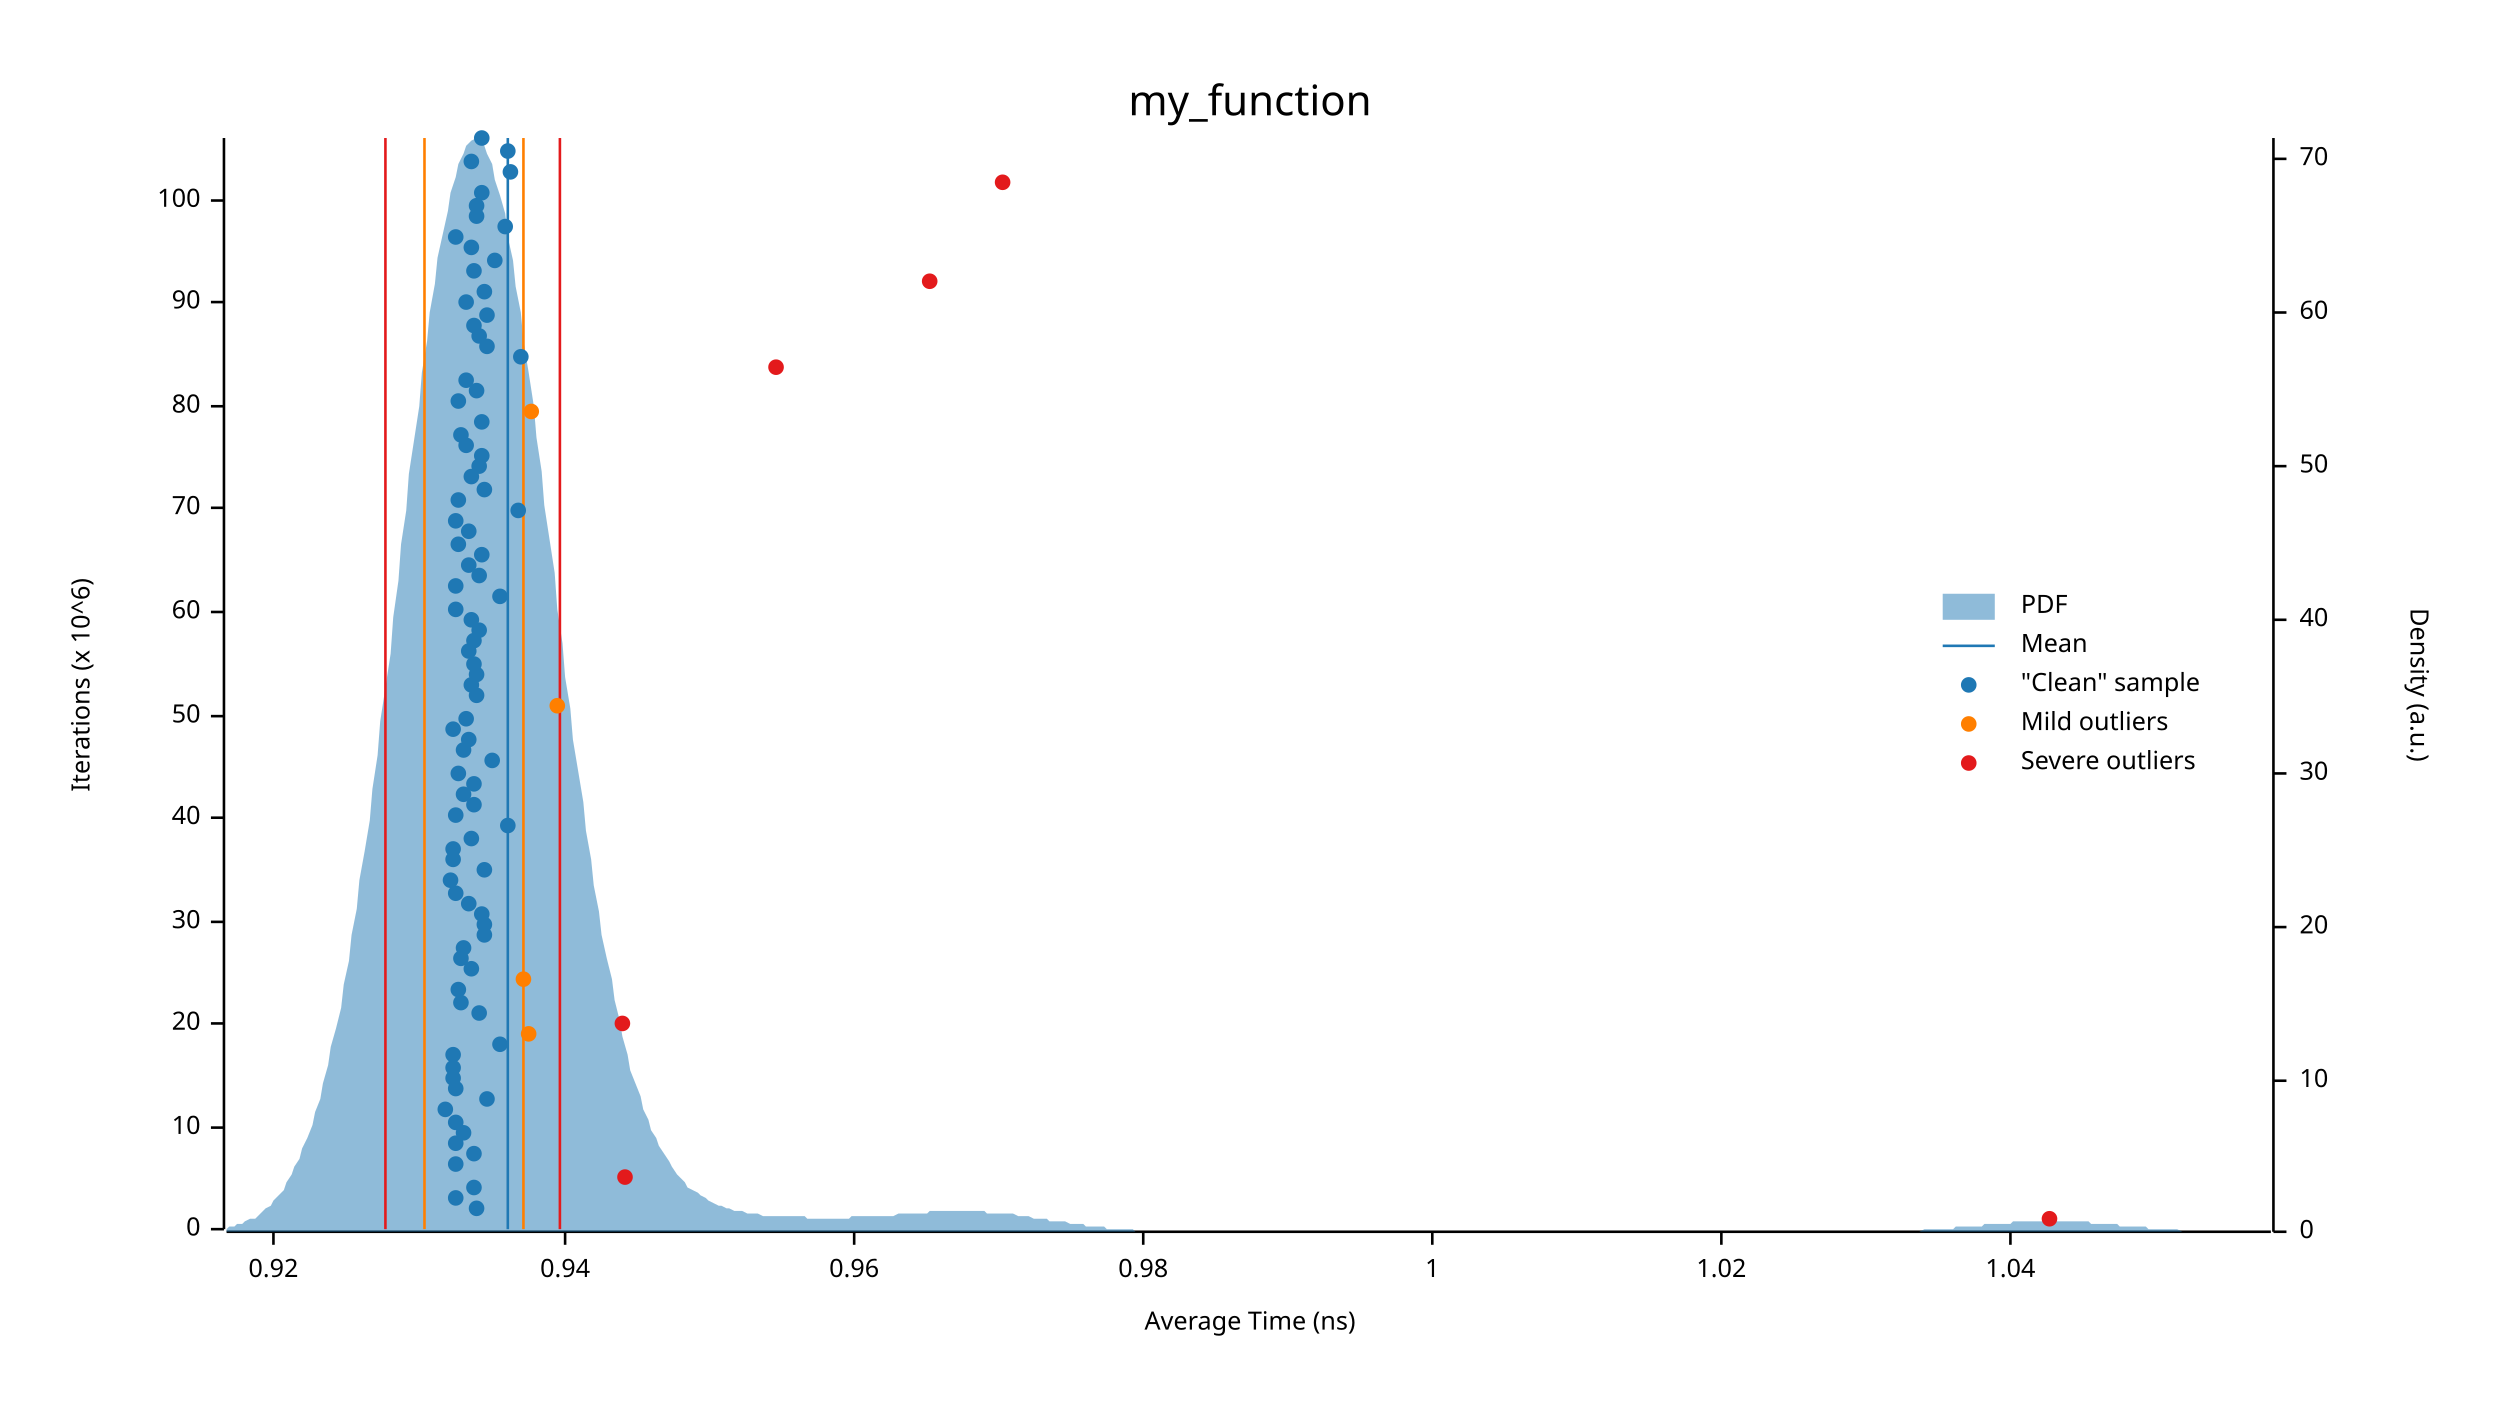
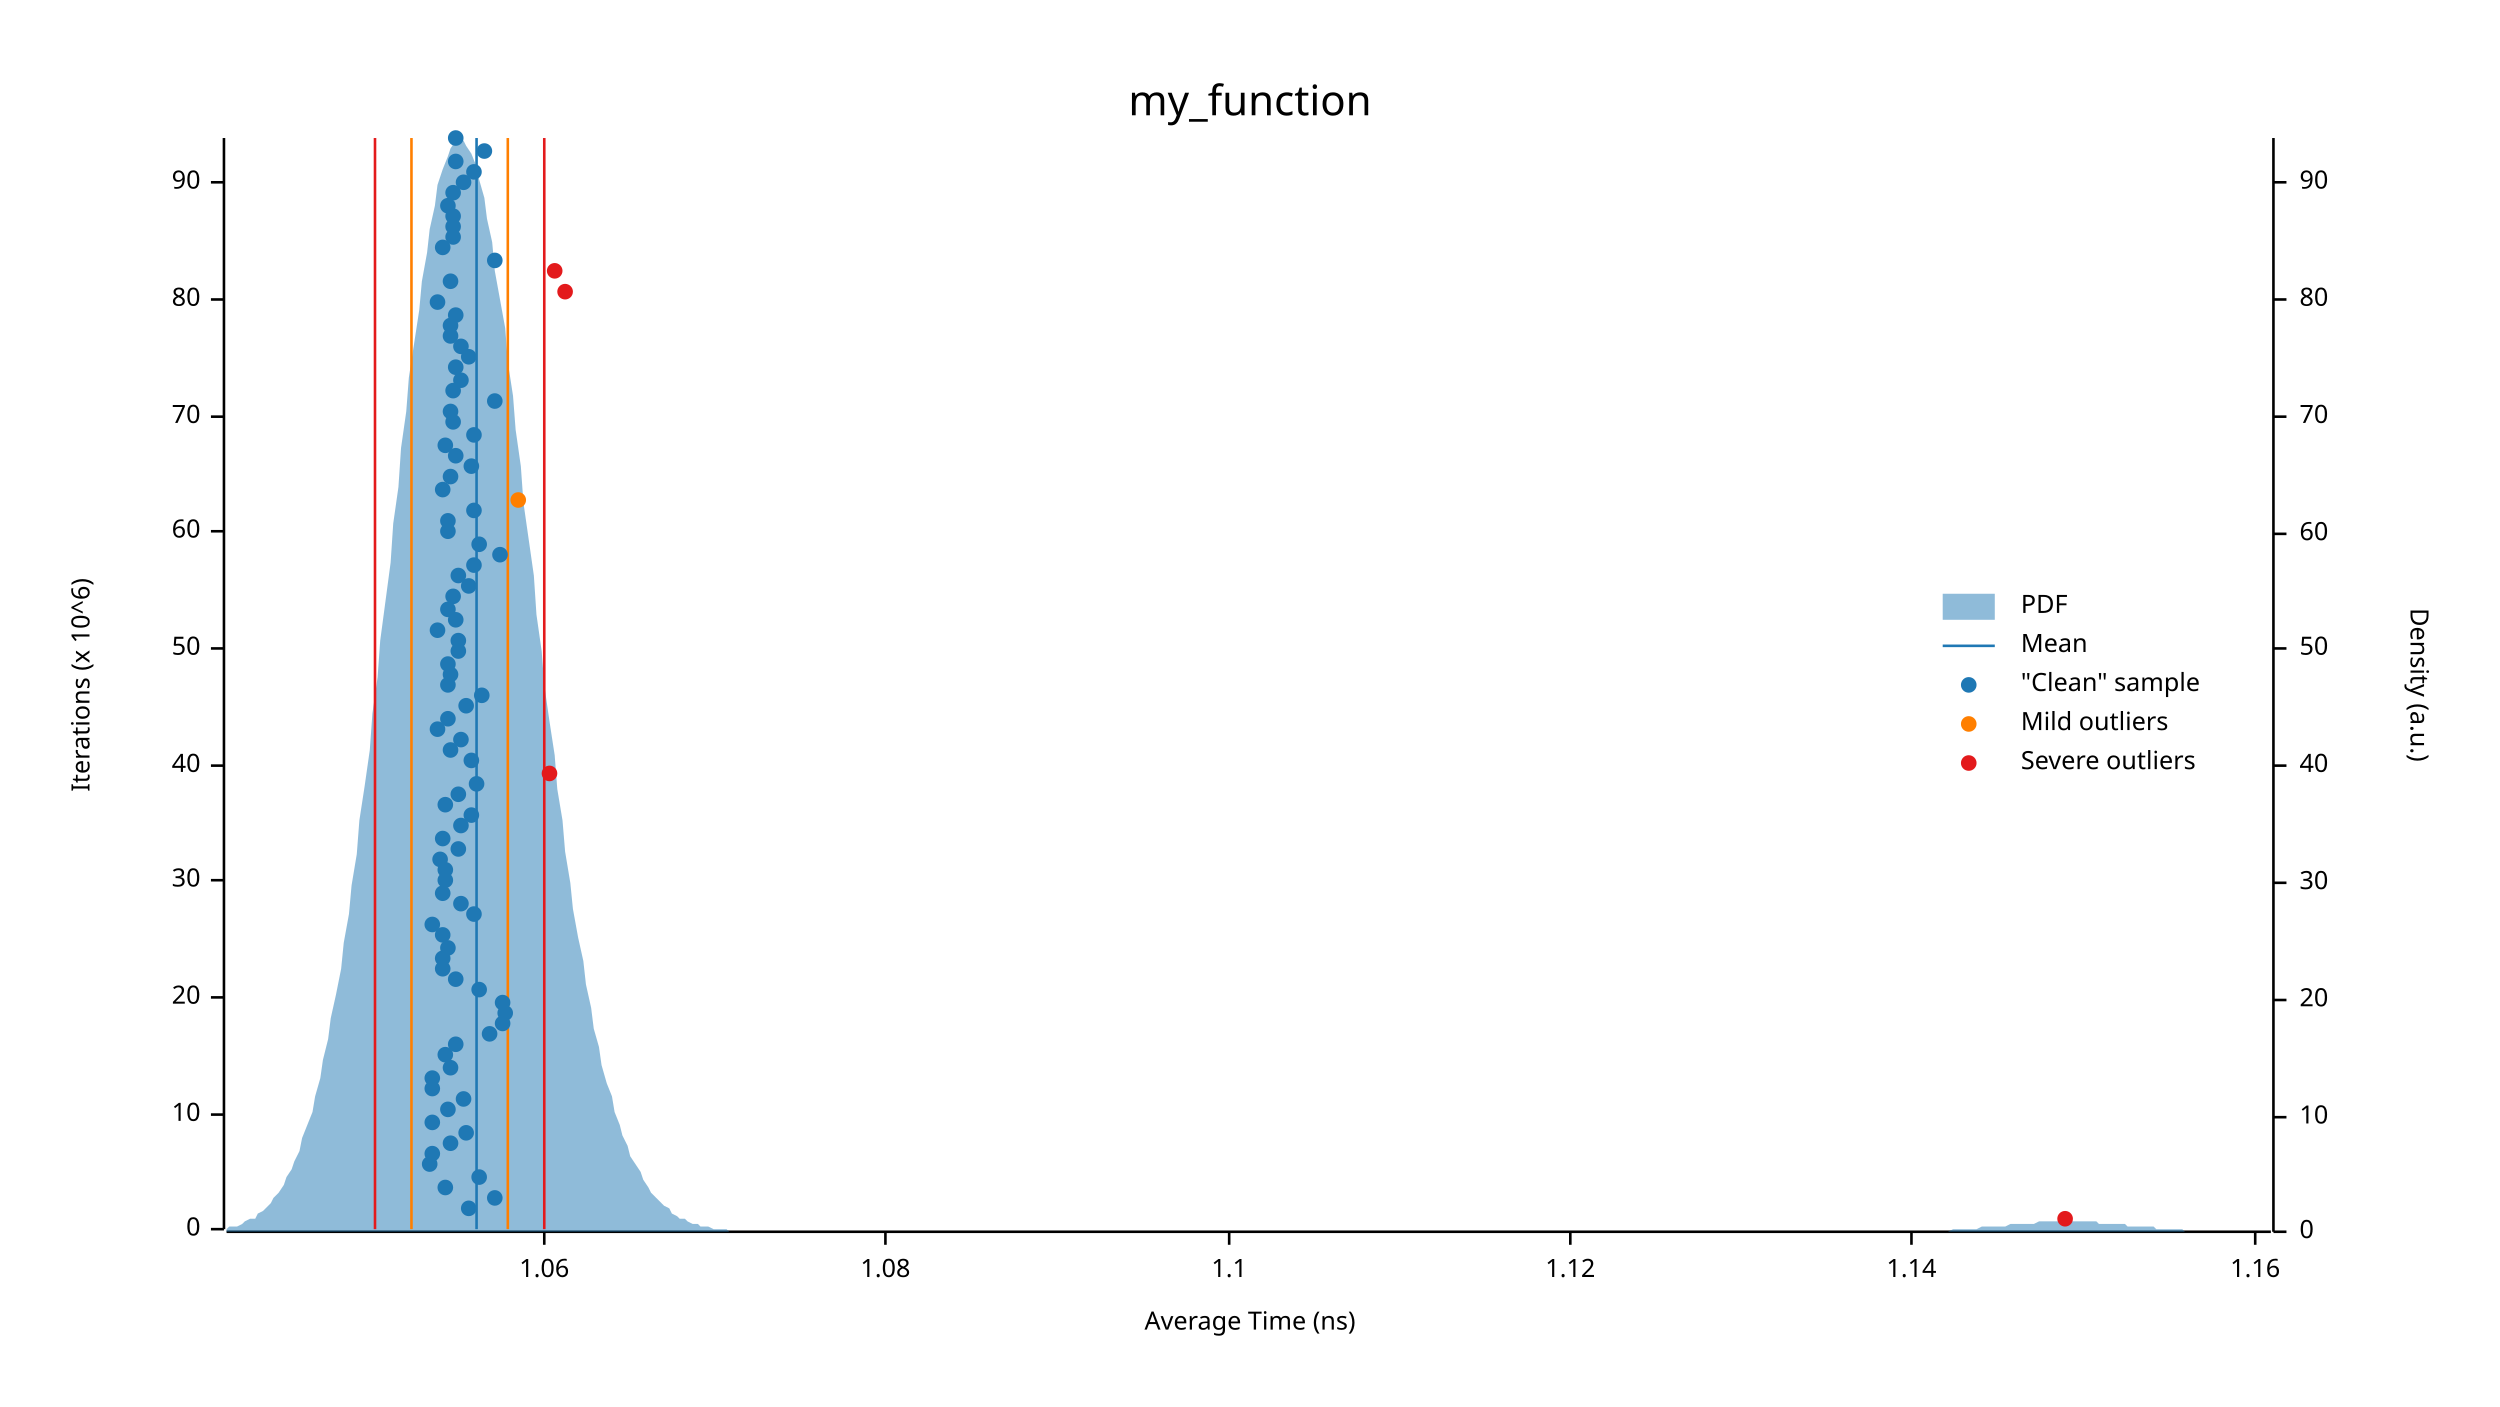
<svg xmlns="http://www.w3.org/2000/svg" width="960" height="540" viewBox="0 0 960 540">
  <text x="480" y="32" dy="0.76em" text-anchor="middle" font-family="sans-serif" font-size="16.129" opacity="1" fill="#000000">
my_function
</text>
  <text x="27" y="263" dy="0.76em" text-anchor="middle" font-family="sans-serif" font-size="9.677" opacity="1" fill="#000000" transform="rotate(270, 27, 263)">
Iterations (x 10^6)
</text>
  <text x="480" y="513" dy="-0.5ex" text-anchor="middle" font-family="sans-serif" font-size="9.677" opacity="1" fill="#000000">
Average Time (ns)
</text>
  <polyline fill="none" opacity="1" stroke="#000000" stroke-width="1" points="86,53 86,472 " />
  <text x="77" y="472" dy="0.5ex" text-anchor="end" font-family="sans-serif" font-size="9.677" opacity="1" fill="#000000">
0
</text>
  <polyline fill="none" opacity="1" stroke="#000000" stroke-width="1" points="81,472 86,472 " />
-   <text x="77" y="433" dy="0.5ex" text-anchor="end" font-family="sans-serif" font-size="9.677" opacity="1" fill="#000000">
+   <text x="77" y="428" dy="0.5ex" text-anchor="end" font-family="sans-serif" font-size="9.677" opacity="1" fill="#000000">
10
</text>
-   <polyline fill="none" opacity="1" stroke="#000000" stroke-width="1" points="81,433 86,433 " />
-   <text x="77" y="393" dy="0.5ex" text-anchor="end" font-family="sans-serif" font-size="9.677" opacity="1" fill="#000000">
+   <polyline fill="none" opacity="1" stroke="#000000" stroke-width="1" points="81,428 86,428 " />
+   <text x="77" y="383" dy="0.5ex" text-anchor="end" font-family="sans-serif" font-size="9.677" opacity="1" fill="#000000">
20
</text>
-   <polyline fill="none" opacity="1" stroke="#000000" stroke-width="1" points="81,393 86,393 " />
-   <text x="77" y="354" dy="0.5ex" text-anchor="end" font-family="sans-serif" font-size="9.677" opacity="1" fill="#000000">
+   <polyline fill="none" opacity="1" stroke="#000000" stroke-width="1" points="81,383 86,383 " />
+   <text x="77" y="338" dy="0.5ex" text-anchor="end" font-family="sans-serif" font-size="9.677" opacity="1" fill="#000000">
30
</text>
-   <polyline fill="none" opacity="1" stroke="#000000" stroke-width="1" points="81,354 86,354 " />
-   <text x="77" y="314" dy="0.5ex" text-anchor="end" font-family="sans-serif" font-size="9.677" opacity="1" fill="#000000">
+   <polyline fill="none" opacity="1" stroke="#000000" stroke-width="1" points="81,338 86,338 " />
+   <text x="77" y="294" dy="0.5ex" text-anchor="end" font-family="sans-serif" font-size="9.677" opacity="1" fill="#000000">
40
</text>
-   <polyline fill="none" opacity="1" stroke="#000000" stroke-width="1" points="81,314 86,314 " />
-   <text x="77" y="275" dy="0.5ex" text-anchor="end" font-family="sans-serif" font-size="9.677" opacity="1" fill="#000000">
+   <polyline fill="none" opacity="1" stroke="#000000" stroke-width="1" points="81,294 86,294 " />
+   <text x="77" y="249" dy="0.5ex" text-anchor="end" font-family="sans-serif" font-size="9.677" opacity="1" fill="#000000">
50
</text>
-   <polyline fill="none" opacity="1" stroke="#000000" stroke-width="1" points="81,275 86,275 " />
-   <text x="77" y="235" dy="0.5ex" text-anchor="end" font-family="sans-serif" font-size="9.677" opacity="1" fill="#000000">
+   <polyline fill="none" opacity="1" stroke="#000000" stroke-width="1" points="81,249 86,249 " />
+   <text x="77" y="204" dy="0.5ex" text-anchor="end" font-family="sans-serif" font-size="9.677" opacity="1" fill="#000000">
60
</text>
-   <polyline fill="none" opacity="1" stroke="#000000" stroke-width="1" points="81,235 86,235 " />
-   <text x="77" y="195" dy="0.5ex" text-anchor="end" font-family="sans-serif" font-size="9.677" opacity="1" fill="#000000">
+   <polyline fill="none" opacity="1" stroke="#000000" stroke-width="1" points="81,204 86,204 " />
+   <text x="77" y="160" dy="0.5ex" text-anchor="end" font-family="sans-serif" font-size="9.677" opacity="1" fill="#000000">
70
</text>
-   <polyline fill="none" opacity="1" stroke="#000000" stroke-width="1" points="81,195 86,195 " />
-   <text x="77" y="156" dy="0.5ex" text-anchor="end" font-family="sans-serif" font-size="9.677" opacity="1" fill="#000000">
+   <polyline fill="none" opacity="1" stroke="#000000" stroke-width="1" points="81,160 86,160 " />
+   <text x="77" y="115" dy="0.5ex" text-anchor="end" font-family="sans-serif" font-size="9.677" opacity="1" fill="#000000">
80
</text>
-   <polyline fill="none" opacity="1" stroke="#000000" stroke-width="1" points="81,156 86,156 " />
-   <text x="77" y="116" dy="0.5ex" text-anchor="end" font-family="sans-serif" font-size="9.677" opacity="1" fill="#000000">
+   <polyline fill="none" opacity="1" stroke="#000000" stroke-width="1" points="81,115 86,115 " />
+   <text x="77" y="70" dy="0.5ex" text-anchor="end" font-family="sans-serif" font-size="9.677" opacity="1" fill="#000000">
90
</text>
-   <polyline fill="none" opacity="1" stroke="#000000" stroke-width="1" points="81,116 86,116 " />
-   <text x="77" y="77" dy="0.5ex" text-anchor="end" font-family="sans-serif" font-size="9.677" opacity="1" fill="#000000">
- 100
- </text>
-   <polyline fill="none" opacity="1" stroke="#000000" stroke-width="1" points="81,77 86,77 " />
+   <polyline fill="none" opacity="1" stroke="#000000" stroke-width="1" points="81,70 86,70 " />
  <polyline fill="none" opacity="1" stroke="#000000" stroke-width="1" points="87,473 872,473 " />
-   <text x="105" y="483" dy="0.76em" text-anchor="middle" font-family="sans-serif" font-size="9.677" opacity="1" fill="#000000">
- 0.92
- </text>
-   <polyline fill="none" opacity="1" stroke="#000000" stroke-width="1" points="105,473 105,478 " />
-   <text x="217" y="483" dy="0.76em" text-anchor="middle" font-family="sans-serif" font-size="9.677" opacity="1" fill="#000000">
- 0.94
- </text>
-   <polyline fill="none" opacity="1" stroke="#000000" stroke-width="1" points="217,473 217,478 " />
-   <text x="328" y="483" dy="0.76em" text-anchor="middle" font-family="sans-serif" font-size="9.677" opacity="1" fill="#000000">
- 0.96
- </text>
-   <polyline fill="none" opacity="1" stroke="#000000" stroke-width="1" points="328,473 328,478 " />
-   <text x="439" y="483" dy="0.76em" text-anchor="middle" font-family="sans-serif" font-size="9.677" opacity="1" fill="#000000">
- 0.98
- </text>
-   <polyline fill="none" opacity="1" stroke="#000000" stroke-width="1" points="439,473 439,478 " />
-   <text x="550" y="483" dy="0.76em" text-anchor="middle" font-family="sans-serif" font-size="9.677" opacity="1" fill="#000000">
- 1
- </text>
-   <polyline fill="none" opacity="1" stroke="#000000" stroke-width="1" points="550,473 550,478 " />
-   <text x="661" y="483" dy="0.76em" text-anchor="middle" font-family="sans-serif" font-size="9.677" opacity="1" fill="#000000">
- 1.02
- </text>
-   <polyline fill="none" opacity="1" stroke="#000000" stroke-width="1" points="661,473 661,478 " />
-   <text x="772" y="483" dy="0.76em" text-anchor="middle" font-family="sans-serif" font-size="9.677" opacity="1" fill="#000000">
- 1.04
- </text>
-   <polyline fill="none" opacity="1" stroke="#000000" stroke-width="1" points="772,473 772,478 " />
+   <text x="209" y="483" dy="0.76em" text-anchor="middle" font-family="sans-serif" font-size="9.677" opacity="1" fill="#000000">
+ 1.06
+ </text>
+   <polyline fill="none" opacity="1" stroke="#000000" stroke-width="1" points="209,473 209,478 " />
+   <text x="340" y="483" dy="0.76em" text-anchor="middle" font-family="sans-serif" font-size="9.677" opacity="1" fill="#000000">
+ 1.08
+ </text>
+   <polyline fill="none" opacity="1" stroke="#000000" stroke-width="1" points="340,473 340,478 " />
+   <text x="472" y="483" dy="0.76em" text-anchor="middle" font-family="sans-serif" font-size="9.677" opacity="1" fill="#000000">
+ 1.1
+ </text>
+   <polyline fill="none" opacity="1" stroke="#000000" stroke-width="1" points="472,473 472,478 " />
+   <text x="603" y="483" dy="0.76em" text-anchor="middle" font-family="sans-serif" font-size="9.677" opacity="1" fill="#000000">
+ 1.12
+ </text>
+   <polyline fill="none" opacity="1" stroke="#000000" stroke-width="1" points="603,473 603,478 " />
+   <text x="734" y="483" dy="0.76em" text-anchor="middle" font-family="sans-serif" font-size="9.677" opacity="1" fill="#000000">
+ 1.14
+ </text>
+   <polyline fill="none" opacity="1" stroke="#000000" stroke-width="1" points="734,473 734,478 " />
+   <text x="866" y="483" dy="0.76em" text-anchor="middle" font-family="sans-serif" font-size="9.677" opacity="1" fill="#000000">
+ 1.16
+ </text>
+   <polyline fill="none" opacity="1" stroke="#000000" stroke-width="1" points="866,473 866,478 " />
  <text x="933" y="263" dy="0.76em" text-anchor="middle" font-family="sans-serif" font-size="9.677" opacity="1" fill="#000000" transform="rotate(90, 933, 263)">
Density (a.u.)
</text>
  <polyline fill="none" opacity="1" stroke="#000000" stroke-width="1" points="873,53 873,473 " />
  <text x="883" y="473" dy="0.5ex" text-anchor="start" font-family="sans-serif" font-size="9.677" opacity="1" fill="#000000">
0
</text>
  <polyline fill="none" opacity="1" stroke="#000000" stroke-width="1" points="873,473 878,473 " />
-   <text x="883" y="415" dy="0.5ex" text-anchor="start" font-family="sans-serif" font-size="9.677" opacity="1" fill="#000000">
+   <text x="883" y="429" dy="0.5ex" text-anchor="start" font-family="sans-serif" font-size="9.677" opacity="1" fill="#000000">
10
</text>
-   <polyline fill="none" opacity="1" stroke="#000000" stroke-width="1" points="873,415 878,415 " />
-   <text x="883" y="356" dy="0.5ex" text-anchor="start" font-family="sans-serif" font-size="9.677" opacity="1" fill="#000000">
+   <polyline fill="none" opacity="1" stroke="#000000" stroke-width="1" points="873,429 878,429 " />
+   <text x="883" y="384" dy="0.5ex" text-anchor="start" font-family="sans-serif" font-size="9.677" opacity="1" fill="#000000">
20
</text>
-   <polyline fill="none" opacity="1" stroke="#000000" stroke-width="1" points="873,356 878,356 " />
-   <text x="883" y="297" dy="0.5ex" text-anchor="start" font-family="sans-serif" font-size="9.677" opacity="1" fill="#000000">
+   <polyline fill="none" opacity="1" stroke="#000000" stroke-width="1" points="873,384 878,384 " />
+   <text x="883" y="339" dy="0.5ex" text-anchor="start" font-family="sans-serif" font-size="9.677" opacity="1" fill="#000000">
30
</text>
-   <polyline fill="none" opacity="1" stroke="#000000" stroke-width="1" points="873,297 878,297 " />
-   <text x="883" y="238" dy="0.5ex" text-anchor="start" font-family="sans-serif" font-size="9.677" opacity="1" fill="#000000">
+   <polyline fill="none" opacity="1" stroke="#000000" stroke-width="1" points="873,339 878,339 " />
+   <text x="883" y="294" dy="0.5ex" text-anchor="start" font-family="sans-serif" font-size="9.677" opacity="1" fill="#000000">
40
</text>
-   <polyline fill="none" opacity="1" stroke="#000000" stroke-width="1" points="873,238 878,238 " />
-   <text x="883" y="179" dy="0.5ex" text-anchor="start" font-family="sans-serif" font-size="9.677" opacity="1" fill="#000000">
+   <polyline fill="none" opacity="1" stroke="#000000" stroke-width="1" points="873,294 878,294 " />
+   <text x="883" y="249" dy="0.5ex" text-anchor="start" font-family="sans-serif" font-size="9.677" opacity="1" fill="#000000">
50
</text>
-   <polyline fill="none" opacity="1" stroke="#000000" stroke-width="1" points="873,179 878,179 " />
-   <text x="883" y="120" dy="0.5ex" text-anchor="start" font-family="sans-serif" font-size="9.677" opacity="1" fill="#000000">
+   <polyline fill="none" opacity="1" stroke="#000000" stroke-width="1" points="873,249 878,249 " />
+   <text x="883" y="205" dy="0.5ex" text-anchor="start" font-family="sans-serif" font-size="9.677" opacity="1" fill="#000000">
60
</text>
-   <polyline fill="none" opacity="1" stroke="#000000" stroke-width="1" points="873,120 878,120 " />
-   <text x="883" y="61" dy="0.5ex" text-anchor="start" font-family="sans-serif" font-size="9.677" opacity="1" fill="#000000">
+   <polyline fill="none" opacity="1" stroke="#000000" stroke-width="1" points="873,205 878,205 " />
+   <text x="883" y="160" dy="0.5ex" text-anchor="start" font-family="sans-serif" font-size="9.677" opacity="1" fill="#000000">
70
</text>
-   <polyline fill="none" opacity="1" stroke="#000000" stroke-width="1" points="873,61 878,61 " />
-   <polygon opacity="0.5" fill="#1F78B4" points="87,472 88,471 90,471 91,470 93,470 94,469 96,468 98,468 99,467 101,465 102,464 104,463 105,461 107,459 109,457 110,454 112,451 113,448 115,445 116,441 118,437 120,432 121,427 123,422 124,416 126,409 127,402 129,395 131,387 132,378 134,369 135,359 137,349 138,338 140,327 142,315 143,303 145,290 146,277 148,264 150,251 151,237 153,223 154,209 156,196 157,182 159,169 161,156 162,143 164,131 165,120 167,109 168,99 170,90 172,81 173,74 175,68 176,63 178,59 179,56 181,54 183,53 184,54 186,56 187,59 189,63 190,69 192,75 194,82 195,91 197,100 198,110 200,120 201,131 203,143 205,156 206,168 208,181 209,194 211,207 213,220 214,234 216,247 217,260 219,272 220,284 222,296 224,308 225,319 227,330 228,340 230,350 231,359 233,368 235,376 236,384 238,392 239,398 241,405 242,411 244,416 246,421 247,426 249,430 250,434 252,437 253,440 255,443 257,446 258,448 260,451 261,452 263,454 264,456 266,457 268,458 269,459 271,460 272,461 274,462 276,463 277,463 279,464 280,464 282,465 283,465 285,465 287,466 288,466 290,466 291,466 293,467 294,467 296,467 298,467 299,467 301,467 302,467 304,467 305,467 307,467 309,467 310,468 312,468 313,468 315,468 316,468 318,468 320,468 321,468 323,468 324,468 326,468 327,467 329,467 331,467 332,467 334,467 335,467 337,467 339,467 340,467 342,467 343,467 345,466 346,466 348,466 350,466 351,466 353,466 354,466 356,466 357,465 359,465 361,465 362,465 364,465 365,465 367,465 368,465 370,465 372,465 373,465 375,465 376,465 378,465 379,466 381,466 383,466 384,466 386,466 387,466 389,466 391,467 392,467 394,467 395,467 397,468 398,468 400,468 402,468 403,469 405,469 406,469 408,469 409,469 411,470 413,470 414,470 416,470 417,471 419,471 420,471 422,471 424,471 425,472 427,472 428,472 430,472 431,472 433,472 435,472 436,473 438,473 439,473 441,473 442,473 444,473 446,473 447,473 449,473 450,473 452,473 454,473 455,473 457,473 458,473 460,473 461,473 463,473 465,473 466,473 468,473 469,473 471,473 472,473 474,473 476,473 477,473 479,473 480,473 482,473 483,473 485,473 487,473 488,473 490,473 491,473 493,473 494,473 496,473 498,473 499,473 501,473 502,473 504,473 505,473 507,473 509,473 510,473 512,473 513,473 515,473 517,473 518,473 520,473 521,473 523,473 524,473 526,473 528,473 529,473 531,473 532,473 534,473 535,473 537,473 539,473 540,473 542,473 543,473 545,473 546,473 548,473 550,473 551,473 553,473 554,473 556,473 557,473 559,473 561,473 562,473 564,473 565,473 567,473 568,473 570,473 572,473 573,473 575,473 576,473 578,473 580,473 581,473 583,473 584,473 586,473 587,473 589,473 591,473 592,473 594,473 595,473 597,473 598,473 600,473 602,473 603,473 605,473 606,473 608,473 609,473 611,473 613,473 614,473 616,473 617,473 619,473 620,473 622,473 624,473 625,473 627,473 628,473 630,473 632,473 633,473 635,473 636,473 638,473 639,473 641,473 643,473 644,473 646,473 647,473 649,473 650,473 652,473 654,473 655,473 657,473 658,473 660,473 661,473 663,473 665,473 666,473 668,473 669,473 671,473 672,473 674,473 676,473 677,473 679,473 680,473 682,473 683,473 685,473 687,473 688,473 690,473 691,473 693,473 695,473 696,473 698,473 699,473 701,473 702,473 704,473 706,473 707,473 709,473 710,473 712,473 713,473 715,473 717,473 718,473 720,473 721,473 723,473 724,473 726,473 728,473 729,473 731,473 732,473 734,473 735,473 737,473 739,472 740,472 742,472 743,472 745,472 746,472 748,472 750,472 751,471 753,471 754,471 756,471 758,471 759,471 761,471 762,470 764,470 765,470 767,470 769,470 770,470 772,470 773,469 775,469 776,469 778,469 780,469 781,469 783,469 784,469 786,469 787,469 789,469 791,469 792,469 794,469 795,469 797,469 798,469 800,469 802,469 803,470 805,470 806,470 808,470 809,470 811,470 813,470 814,471 816,471 817,471 819,471 821,471 822,471 824,471 825,472 827,472 828,472 830,472 832,472 833,472 835,472 836,472 838,473 839,473 841,473 843,473 844,473 846,473 847,473 849,473 850,473 852,473 854,473 855,473 857,473 858,473 860,473 861,473 863,473 865,473 866,473 868,473 869,473 871,473 873,473 873,473 87,473 " />
-   <polyline fill="none" opacity="1" stroke="#1F78B4" stroke-width="1" points="195,472 195,53 " />
-   <polyline fill="none" opacity="1" stroke="#FF7F00" stroke-width="1" points="163,472 163,53 " />
-   <polyline fill="none" opacity="1" stroke="#FF7F00" stroke-width="1" points="201,472 201,53 " />
-   <polyline fill="none" opacity="1" stroke="#E31A1C" stroke-width="1" points="148,472 148,53 " />
-   <polyline fill="none" opacity="1" stroke="#E31A1C" stroke-width="1" points="215,472 215,53 " />
-   <circle cx="183" cy="464" r="3" opacity="1" fill="#1F78B4" stroke="none" stroke-width="1" />
-   <circle cx="175" cy="460" r="3" opacity="1" fill="#1F78B4" stroke="none" stroke-width="1" />
-   <circle cx="182" cy="456" r="3" opacity="1" fill="#1F78B4" stroke="none" stroke-width="1" />
-   <circle cx="175" cy="447" r="3" opacity="1" fill="#1F78B4" stroke="none" stroke-width="1" />
-   <circle cx="182" cy="443" r="3" opacity="1" fill="#1F78B4" stroke="none" stroke-width="1" />
-   <circle cx="175" cy="439" r="3" opacity="1" fill="#1F78B4" stroke="none" stroke-width="1" />
-   <circle cx="178" cy="435" r="3" opacity="1" fill="#1F78B4" stroke="none" stroke-width="1" />
-   <circle cx="175" cy="431" r="3" opacity="1" fill="#1F78B4" stroke="none" stroke-width="1" />
-   <circle cx="171" cy="426" r="3" opacity="1" fill="#1F78B4" stroke="none" stroke-width="1" />
-   <circle cx="187" cy="422" r="3" opacity="1" fill="#1F78B4" stroke="none" stroke-width="1" />
-   <circle cx="175" cy="418" r="3" opacity="1" fill="#1F78B4" stroke="none" stroke-width="1" />
-   <circle cx="174" cy="414" r="3" opacity="1" fill="#1F78B4" stroke="none" stroke-width="1" />
-   <circle cx="174" cy="410" r="3" opacity="1" fill="#1F78B4" stroke="none" stroke-width="1" />
-   <circle cx="174" cy="405" r="3" opacity="1" fill="#1F78B4" stroke="none" stroke-width="1" />
-   <circle cx="192" cy="401" r="3" opacity="1" fill="#1F78B4" stroke="none" stroke-width="1" />
-   <circle cx="184" cy="389" r="3" opacity="1" fill="#1F78B4" stroke="none" stroke-width="1" />
-   <circle cx="177" cy="385" r="3" opacity="1" fill="#1F78B4" stroke="none" stroke-width="1" />
-   <circle cx="176" cy="380" r="3" opacity="1" fill="#1F78B4" stroke="none" stroke-width="1" />
-   <circle cx="181" cy="372" r="3" opacity="1" fill="#1F78B4" stroke="none" stroke-width="1" />
-   <circle cx="177" cy="368" r="3" opacity="1" fill="#1F78B4" stroke="none" stroke-width="1" />
-   <circle cx="178" cy="364" r="3" opacity="1" fill="#1F78B4" stroke="none" stroke-width="1" />
-   <circle cx="186" cy="359" r="3" opacity="1" fill="#1F78B4" stroke="none" stroke-width="1" />
-   <circle cx="186" cy="355" r="3" opacity="1" fill="#1F78B4" stroke="none" stroke-width="1" />
-   <circle cx="185" cy="351" r="3" opacity="1" fill="#1F78B4" stroke="none" stroke-width="1" />
-   <circle cx="180" cy="347" r="3" opacity="1" fill="#1F78B4" stroke="none" stroke-width="1" />
-   <circle cx="175" cy="343" r="3" opacity="1" fill="#1F78B4" stroke="none" stroke-width="1" />
-   <circle cx="173" cy="338" r="3" opacity="1" fill="#1F78B4" stroke="none" stroke-width="1" />
-   <circle cx="186" cy="334" r="3" opacity="1" fill="#1F78B4" stroke="none" stroke-width="1" />
-   <circle cx="174" cy="330" r="3" opacity="1" fill="#1F78B4" stroke="none" stroke-width="1" />
-   <circle cx="174" cy="326" r="3" opacity="1" fill="#1F78B4" stroke="none" stroke-width="1" />
-   <circle cx="181" cy="322" r="3" opacity="1" fill="#1F78B4" stroke="none" stroke-width="1" />
-   <circle cx="195" cy="317" r="3" opacity="1" fill="#1F78B4" stroke="none" stroke-width="1" />
-   <circle cx="175" cy="313" r="3" opacity="1" fill="#1F78B4" stroke="none" stroke-width="1" />
-   <circle cx="182" cy="309" r="3" opacity="1" fill="#1F78B4" stroke="none" stroke-width="1" />
-   <circle cx="178" cy="305" r="3" opacity="1" fill="#1F78B4" stroke="none" stroke-width="1" />
-   <circle cx="182" cy="301" r="3" opacity="1" fill="#1F78B4" stroke="none" stroke-width="1" />
-   <circle cx="176" cy="297" r="3" opacity="1" fill="#1F78B4" stroke="none" stroke-width="1" />
-   <circle cx="189" cy="292" r="3" opacity="1" fill="#1F78B4" stroke="none" stroke-width="1" />
-   <circle cx="178" cy="288" r="3" opacity="1" fill="#1F78B4" stroke="none" stroke-width="1" />
-   <circle cx="180" cy="284" r="3" opacity="1" fill="#1F78B4" stroke="none" stroke-width="1" />
-   <circle cx="174" cy="280" r="3" opacity="1" fill="#1F78B4" stroke="none" stroke-width="1" />
-   <circle cx="179" cy="276" r="3" opacity="1" fill="#1F78B4" stroke="none" stroke-width="1" />
-   <circle cx="183" cy="267" r="3" opacity="1" fill="#1F78B4" stroke="none" stroke-width="1" />
-   <circle cx="181" cy="263" r="3" opacity="1" fill="#1F78B4" stroke="none" stroke-width="1" />
-   <circle cx="183" cy="259" r="3" opacity="1" fill="#1F78B4" stroke="none" stroke-width="1" />
-   <circle cx="182" cy="255" r="3" opacity="1" fill="#1F78B4" stroke="none" stroke-width="1" />
-   <circle cx="180" cy="250" r="3" opacity="1" fill="#1F78B4" stroke="none" stroke-width="1" />
-   <circle cx="182" cy="246" r="3" opacity="1" fill="#1F78B4" stroke="none" stroke-width="1" />
-   <circle cx="184" cy="242" r="3" opacity="1" fill="#1F78B4" stroke="none" stroke-width="1" />
-   <circle cx="181" cy="238" r="3" opacity="1" fill="#1F78B4" stroke="none" stroke-width="1" />
-   <circle cx="175" cy="234" r="3" opacity="1" fill="#1F78B4" stroke="none" stroke-width="1" />
-   <circle cx="192" cy="229" r="3" opacity="1" fill="#1F78B4" stroke="none" stroke-width="1" />
-   <circle cx="175" cy="225" r="3" opacity="1" fill="#1F78B4" stroke="none" stroke-width="1" />
-   <circle cx="184" cy="221" r="3" opacity="1" fill="#1F78B4" stroke="none" stroke-width="1" />
-   <circle cx="180" cy="217" r="3" opacity="1" fill="#1F78B4" stroke="none" stroke-width="1" />
-   <circle cx="185" cy="213" r="3" opacity="1" fill="#1F78B4" stroke="none" stroke-width="1" />
-   <circle cx="176" cy="209" r="3" opacity="1" fill="#1F78B4" stroke="none" stroke-width="1" />
-   <circle cx="180" cy="204" r="3" opacity="1" fill="#1F78B4" stroke="none" stroke-width="1" />
-   <circle cx="175" cy="200" r="3" opacity="1" fill="#1F78B4" stroke="none" stroke-width="1" />
-   <circle cx="199" cy="196" r="3" opacity="1" fill="#1F78B4" stroke="none" stroke-width="1" />
-   <circle cx="176" cy="192" r="3" opacity="1" fill="#1F78B4" stroke="none" stroke-width="1" />
-   <circle cx="186" cy="188" r="3" opacity="1" fill="#1F78B4" stroke="none" stroke-width="1" />
-   <circle cx="181" cy="183" r="3" opacity="1" fill="#1F78B4" stroke="none" stroke-width="1" />
-   <circle cx="184" cy="179" r="3" opacity="1" fill="#1F78B4" stroke="none" stroke-width="1" />
-   <circle cx="185" cy="175" r="3" opacity="1" fill="#1F78B4" stroke="none" stroke-width="1" />
-   <circle cx="179" cy="171" r="3" opacity="1" fill="#1F78B4" stroke="none" stroke-width="1" />
-   <circle cx="177" cy="167" r="3" opacity="1" fill="#1F78B4" stroke="none" stroke-width="1" />
-   <circle cx="185" cy="162" r="3" opacity="1" fill="#1F78B4" stroke="none" stroke-width="1" />
-   <circle cx="176" cy="154" r="3" opacity="1" fill="#1F78B4" stroke="none" stroke-width="1" />
-   <circle cx="183" cy="150" r="3" opacity="1" fill="#1F78B4" stroke="none" stroke-width="1" />
-   <circle cx="179" cy="146" r="3" opacity="1" fill="#1F78B4" stroke="none" stroke-width="1" />
-   <circle cx="200" cy="137" r="3" opacity="1" fill="#1F78B4" stroke="none" stroke-width="1" />
-   <circle cx="187" cy="133" r="3" opacity="1" fill="#1F78B4" stroke="none" stroke-width="1" />
-   <circle cx="184" cy="129" r="3" opacity="1" fill="#1F78B4" stroke="none" stroke-width="1" />
-   <circle cx="182" cy="125" r="3" opacity="1" fill="#1F78B4" stroke="none" stroke-width="1" />
-   <circle cx="187" cy="121" r="3" opacity="1" fill="#1F78B4" stroke="none" stroke-width="1" />
-   <circle cx="179" cy="116" r="3" opacity="1" fill="#1F78B4" stroke="none" stroke-width="1" />
-   <circle cx="186" cy="112" r="3" opacity="1" fill="#1F78B4" stroke="none" stroke-width="1" />
-   <circle cx="182" cy="104" r="3" opacity="1" fill="#1F78B4" stroke="none" stroke-width="1" />
+   <polyline fill="none" opacity="1" stroke="#000000" stroke-width="1" points="873,160 878,160 " />
+   <text x="883" y="115" dy="0.5ex" text-anchor="start" font-family="sans-serif" font-size="9.677" opacity="1" fill="#000000">
+ 80
+ </text>
+   <polyline fill="none" opacity="1" stroke="#000000" stroke-width="1" points="873,115 878,115 " />
+   <text x="883" y="70" dy="0.5ex" text-anchor="start" font-family="sans-serif" font-size="9.677" opacity="1" fill="#000000">
+ 90
+ </text>
+   <polyline fill="none" opacity="1" stroke="#000000" stroke-width="1" points="873,70 878,70 " />
+   <polygon opacity="0.5" fill="#1F78B4" points="87,472 88,471 90,471 91,471 93,470 94,469 96,468 98,468 99,466 101,465 102,464 104,462 105,460 107,458 109,455 110,452 112,449 113,446 115,442 116,437 118,432 120,427 121,421 123,414 124,407 126,399 127,391 129,382 131,372 132,362 134,351 135,340 137,328 138,315 140,302 142,288 143,274 145,260 146,246 148,231 150,216 151,201 153,187 154,172 156,158 157,145 159,132 161,119 162,108 164,97 165,88 167,79 168,71 170,65 172,60 173,57 175,54 176,53 178,54 179,56 181,59 183,64 184,69 186,76 187,84 189,93 190,104 192,115 194,126 195,139 197,152 198,165 200,179 201,193 203,207 205,221 206,236 208,250 209,263 211,277 213,290 214,303 216,315 217,327 219,339 220,349 222,360 224,369 225,378 227,387 228,395 230,402 231,409 233,416 235,421 236,427 238,432 239,436 241,440 242,444 244,447 246,450 247,453 249,456 250,458 252,460 253,461 255,463 257,464 258,466 260,467 261,468 263,468 264,469 266,470 268,470 269,471 271,471 272,471 274,472 276,472 277,472 279,472 280,473 282,473 283,473 285,473 287,473 288,473 290,473 291,473 293,473 294,473 296,473 298,473 299,473 301,473 302,473 304,473 305,473 307,473 309,473 310,473 312,473 313,473 315,473 316,473 318,473 320,473 321,473 323,473 324,473 326,473 327,473 329,473 331,473 332,473 334,473 335,473 337,473 339,473 340,473 342,473 343,473 345,473 346,473 348,473 350,473 351,473 353,473 354,473 356,473 357,473 359,473 361,473 362,473 364,473 365,473 367,473 368,473 370,473 372,473 373,473 375,473 376,473 378,473 379,473 381,473 383,473 384,473 386,473 387,473 389,473 391,473 392,473 394,473 395,473 397,473 398,473 400,473 402,473 403,473 405,473 406,473 408,473 409,473 411,473 413,473 414,473 416,473 417,473 419,473 420,473 422,473 424,473 425,473 427,473 428,473 430,473 431,473 433,473 435,473 436,473 438,473 439,473 441,473 442,473 444,473 446,473 447,473 449,473 450,473 452,473 454,473 455,473 457,473 458,473 460,473 461,473 463,473 465,473 466,473 468,473 469,473 471,473 472,473 474,473 476,473 477,473 479,473 480,473 482,473 483,473 485,473 487,473 488,473 490,473 491,473 493,473 494,473 496,473 498,473 499,473 501,473 502,473 504,473 505,473 507,473 509,473 510,473 512,473 513,473 515,473 517,473 518,473 520,473 521,473 523,473 524,473 526,473 528,473 529,473 531,473 532,473 534,473 535,473 537,473 539,473 540,473 542,473 543,473 545,473 546,473 548,473 550,473 551,473 553,473 554,473 556,473 557,473 559,473 561,473 562,473 564,473 565,473 567,473 568,473 570,473 572,473 573,473 575,473 576,473 578,473 580,473 581,473 583,473 584,473 586,473 587,473 589,473 591,473 592,473 594,473 595,473 597,473 598,473 600,473 602,473 603,473 605,473 606,473 608,473 609,473 611,473 613,473 614,473 616,473 617,473 619,473 620,473 622,473 624,473 625,473 627,473 628,473 630,473 632,473 633,473 635,473 636,473 638,473 639,473 641,473 643,473 644,473 646,473 647,473 649,473 650,473 652,473 654,473 655,473 657,473 658,473 660,473 661,473 663,473 665,473 666,473 668,473 669,473 671,473 672,473 674,473 676,473 677,473 679,473 680,473 682,473 683,473 685,473 687,473 688,473 690,473 691,473 693,473 695,473 696,473 698,473 699,473 701,473 702,473 704,473 706,473 707,473 709,473 710,473 712,473 713,473 715,473 717,473 718,473 720,473 721,473 723,473 724,473 726,473 728,473 729,473 731,473 732,473 734,473 735,473 737,473 739,473 740,473 742,473 743,473 745,473 746,473 748,473 750,472 751,472 753,472 754,472 756,472 758,472 759,472 761,471 762,471 764,471 765,471 767,471 769,471 770,471 772,470 773,470 775,470 776,470 778,470 780,470 781,470 783,469 784,469 786,469 787,469 789,469 791,469 792,469 794,469 795,469 797,469 798,469 800,469 802,469 803,469 805,469 806,470 808,470 809,470 811,470 813,470 814,470 816,470 817,471 819,471 821,471 822,471 824,471 825,471 827,471 828,472 830,472 832,472 833,472 835,472 836,472 838,472 839,473 841,473 843,473 844,473 846,473 847,473 849,473 850,473 852,473 854,473 855,473 857,473 858,473 860,473 861,473 863,473 865,473 866,473 868,473 869,473 871,473 873,473 873,473 87,473 " />
+   <polyline fill="none" opacity="1" stroke="#1F78B4" stroke-width="1" points="183,472 183,53 " />
+   <polyline fill="none" opacity="1" stroke="#FF7F00" stroke-width="1" points="158,472 158,53 " />
+   <polyline fill="none" opacity="1" stroke="#FF7F00" stroke-width="1" points="195,472 195,53 " />
+   <polyline fill="none" opacity="1" stroke="#E31A1C" stroke-width="1" points="144,472 144,53 " />
+   <polyline fill="none" opacity="1" stroke="#E31A1C" stroke-width="1" points="209,472 209,53 " />
+   <circle cx="180" cy="464" r="3" opacity="1" fill="#1F78B4" stroke="none" stroke-width="1" />
+   <circle cx="190" cy="460" r="3" opacity="1" fill="#1F78B4" stroke="none" stroke-width="1" />
+   <circle cx="171" cy="456" r="3" opacity="1" fill="#1F78B4" stroke="none" stroke-width="1" />
+   <circle cx="184" cy="452" r="3" opacity="1" fill="#1F78B4" stroke="none" stroke-width="1" />
+   <circle cx="165" cy="447" r="3" opacity="1" fill="#1F78B4" stroke="none" stroke-width="1" />
+   <circle cx="166" cy="443" r="3" opacity="1" fill="#1F78B4" stroke="none" stroke-width="1" />
+   <circle cx="173" cy="439" r="3" opacity="1" fill="#1F78B4" stroke="none" stroke-width="1" />
+   <circle cx="179" cy="435" r="3" opacity="1" fill="#1F78B4" stroke="none" stroke-width="1" />
+   <circle cx="166" cy="431" r="3" opacity="1" fill="#1F78B4" stroke="none" stroke-width="1" />
+   <circle cx="172" cy="426" r="3" opacity="1" fill="#1F78B4" stroke="none" stroke-width="1" />
+   <circle cx="178" cy="422" r="3" opacity="1" fill="#1F78B4" stroke="none" stroke-width="1" />
+   <circle cx="166" cy="418" r="3" opacity="1" fill="#1F78B4" stroke="none" stroke-width="1" />
+   <circle cx="166" cy="414" r="3" opacity="1" fill="#1F78B4" stroke="none" stroke-width="1" />
+   <circle cx="173" cy="410" r="3" opacity="1" fill="#1F78B4" stroke="none" stroke-width="1" />
+   <circle cx="171" cy="405" r="3" opacity="1" fill="#1F78B4" stroke="none" stroke-width="1" />
+   <circle cx="175" cy="401" r="3" opacity="1" fill="#1F78B4" stroke="none" stroke-width="1" />
+   <circle cx="188" cy="397" r="3" opacity="1" fill="#1F78B4" stroke="none" stroke-width="1" />
+   <circle cx="193" cy="393" r="3" opacity="1" fill="#1F78B4" stroke="none" stroke-width="1" />
+   <circle cx="194" cy="389" r="3" opacity="1" fill="#1F78B4" stroke="none" stroke-width="1" />
+   <circle cx="193" cy="385" r="3" opacity="1" fill="#1F78B4" stroke="none" stroke-width="1" />
+   <circle cx="184" cy="380" r="3" opacity="1" fill="#1F78B4" stroke="none" stroke-width="1" />
+   <circle cx="175" cy="376" r="3" opacity="1" fill="#1F78B4" stroke="none" stroke-width="1" />
+   <circle cx="170" cy="372" r="3" opacity="1" fill="#1F78B4" stroke="none" stroke-width="1" />
+   <circle cx="170" cy="368" r="3" opacity="1" fill="#1F78B4" stroke="none" stroke-width="1" />
+   <circle cx="172" cy="364" r="3" opacity="1" fill="#1F78B4" stroke="none" stroke-width="1" />
+   <circle cx="170" cy="359" r="3" opacity="1" fill="#1F78B4" stroke="none" stroke-width="1" />
+   <circle cx="166" cy="355" r="3" opacity="1" fill="#1F78B4" stroke="none" stroke-width="1" />
+   <circle cx="182" cy="351" r="3" opacity="1" fill="#1F78B4" stroke="none" stroke-width="1" />
+   <circle cx="177" cy="347" r="3" opacity="1" fill="#1F78B4" stroke="none" stroke-width="1" />
+   <circle cx="170" cy="343" r="3" opacity="1" fill="#1F78B4" stroke="none" stroke-width="1" />
+   <circle cx="171" cy="338" r="3" opacity="1" fill="#1F78B4" stroke="none" stroke-width="1" />
+   <circle cx="171" cy="334" r="3" opacity="1" fill="#1F78B4" stroke="none" stroke-width="1" />
+   <circle cx="169" cy="330" r="3" opacity="1" fill="#1F78B4" stroke="none" stroke-width="1" />
+   <circle cx="176" cy="326" r="3" opacity="1" fill="#1F78B4" stroke="none" stroke-width="1" />
+   <circle cx="170" cy="322" r="3" opacity="1" fill="#1F78B4" stroke="none" stroke-width="1" />
+   <circle cx="177" cy="317" r="3" opacity="1" fill="#1F78B4" stroke="none" stroke-width="1" />
+   <circle cx="181" cy="313" r="3" opacity="1" fill="#1F78B4" stroke="none" stroke-width="1" />
+   <circle cx="171" cy="309" r="3" opacity="1" fill="#1F78B4" stroke="none" stroke-width="1" />
+   <circle cx="176" cy="305" r="3" opacity="1" fill="#1F78B4" stroke="none" stroke-width="1" />
+   <circle cx="183" cy="301" r="3" opacity="1" fill="#1F78B4" stroke="none" stroke-width="1" />
+   <circle cx="181" cy="292" r="3" opacity="1" fill="#1F78B4" stroke="none" stroke-width="1" />
+   <circle cx="173" cy="288" r="3" opacity="1" fill="#1F78B4" stroke="none" stroke-width="1" />
+   <circle cx="177" cy="284" r="3" opacity="1" fill="#1F78B4" stroke="none" stroke-width="1" />
+   <circle cx="168" cy="280" r="3" opacity="1" fill="#1F78B4" stroke="none" stroke-width="1" />
+   <circle cx="172" cy="276" r="3" opacity="1" fill="#1F78B4" stroke="none" stroke-width="1" />
+   <circle cx="179" cy="271" r="3" opacity="1" fill="#1F78B4" stroke="none" stroke-width="1" />
+   <circle cx="185" cy="267" r="3" opacity="1" fill="#1F78B4" stroke="none" stroke-width="1" />
+   <circle cx="172" cy="263" r="3" opacity="1" fill="#1F78B4" stroke="none" stroke-width="1" />
+   <circle cx="173" cy="259" r="3" opacity="1" fill="#1F78B4" stroke="none" stroke-width="1" />
+   <circle cx="172" cy="255" r="3" opacity="1" fill="#1F78B4" stroke="none" stroke-width="1" />
+   <circle cx="176" cy="250" r="3" opacity="1" fill="#1F78B4" stroke="none" stroke-width="1" />
+   <circle cx="176" cy="246" r="3" opacity="1" fill="#1F78B4" stroke="none" stroke-width="1" />
+   <circle cx="168" cy="242" r="3" opacity="1" fill="#1F78B4" stroke="none" stroke-width="1" />
+   <circle cx="175" cy="238" r="3" opacity="1" fill="#1F78B4" stroke="none" stroke-width="1" />
+   <circle cx="172" cy="234" r="3" opacity="1" fill="#1F78B4" stroke="none" stroke-width="1" />
+   <circle cx="174" cy="229" r="3" opacity="1" fill="#1F78B4" stroke="none" stroke-width="1" />
+   <circle cx="180" cy="225" r="3" opacity="1" fill="#1F78B4" stroke="none" stroke-width="1" />
+   <circle cx="176" cy="221" r="3" opacity="1" fill="#1F78B4" stroke="none" stroke-width="1" />
+   <circle cx="182" cy="217" r="3" opacity="1" fill="#1F78B4" stroke="none" stroke-width="1" />
+   <circle cx="192" cy="213" r="3" opacity="1" fill="#1F78B4" stroke="none" stroke-width="1" />
+   <circle cx="184" cy="209" r="3" opacity="1" fill="#1F78B4" stroke="none" stroke-width="1" />
+   <circle cx="172" cy="204" r="3" opacity="1" fill="#1F78B4" stroke="none" stroke-width="1" />
+   <circle cx="172" cy="200" r="3" opacity="1" fill="#1F78B4" stroke="none" stroke-width="1" />
+   <circle cx="182" cy="196" r="3" opacity="1" fill="#1F78B4" stroke="none" stroke-width="1" />
+   <circle cx="170" cy="188" r="3" opacity="1" fill="#1F78B4" stroke="none" stroke-width="1" />
+   <circle cx="173" cy="183" r="3" opacity="1" fill="#1F78B4" stroke="none" stroke-width="1" />
+   <circle cx="181" cy="179" r="3" opacity="1" fill="#1F78B4" stroke="none" stroke-width="1" />
+   <circle cx="175" cy="175" r="3" opacity="1" fill="#1F78B4" stroke="none" stroke-width="1" />
+   <circle cx="171" cy="171" r="3" opacity="1" fill="#1F78B4" stroke="none" stroke-width="1" />
+   <circle cx="182" cy="167" r="3" opacity="1" fill="#1F78B4" stroke="none" stroke-width="1" />
+   <circle cx="174" cy="162" r="3" opacity="1" fill="#1F78B4" stroke="none" stroke-width="1" />
+   <circle cx="173" cy="158" r="3" opacity="1" fill="#1F78B4" stroke="none" stroke-width="1" />
+   <circle cx="190" cy="154" r="3" opacity="1" fill="#1F78B4" stroke="none" stroke-width="1" />
+   <circle cx="174" cy="150" r="3" opacity="1" fill="#1F78B4" stroke="none" stroke-width="1" />
+   <circle cx="177" cy="146" r="3" opacity="1" fill="#1F78B4" stroke="none" stroke-width="1" />
+   <circle cx="175" cy="141" r="3" opacity="1" fill="#1F78B4" stroke="none" stroke-width="1" />
+   <circle cx="180" cy="137" r="3" opacity="1" fill="#1F78B4" stroke="none" stroke-width="1" />
+   <circle cx="177" cy="133" r="3" opacity="1" fill="#1F78B4" stroke="none" stroke-width="1" />
+   <circle cx="173" cy="129" r="3" opacity="1" fill="#1F78B4" stroke="none" stroke-width="1" />
+   <circle cx="173" cy="125" r="3" opacity="1" fill="#1F78B4" stroke="none" stroke-width="1" />
+   <circle cx="175" cy="121" r="3" opacity="1" fill="#1F78B4" stroke="none" stroke-width="1" />
+   <circle cx="168" cy="116" r="3" opacity="1" fill="#1F78B4" stroke="none" stroke-width="1" />
+   <circle cx="173" cy="108" r="3" opacity="1" fill="#1F78B4" stroke="none" stroke-width="1" />
  <circle cx="190" cy="100" r="3" opacity="1" fill="#1F78B4" stroke="none" stroke-width="1" />
-   <circle cx="181" cy="95" r="3" opacity="1" fill="#1F78B4" stroke="none" stroke-width="1" />
-   <circle cx="175" cy="91" r="3" opacity="1" fill="#1F78B4" stroke="none" stroke-width="1" />
-   <circle cx="194" cy="87" r="3" opacity="1" fill="#1F78B4" stroke="none" stroke-width="1" />
-   <circle cx="183" cy="83" r="3" opacity="1" fill="#1F78B4" stroke="none" stroke-width="1" />
-   <circle cx="183" cy="79" r="3" opacity="1" fill="#1F78B4" stroke="none" stroke-width="1" />
-   <circle cx="185" cy="74" r="3" opacity="1" fill="#1F78B4" stroke="none" stroke-width="1" />
-   <circle cx="196" cy="66" r="3" opacity="1" fill="#1F78B4" stroke="none" stroke-width="1" />
-   <circle cx="181" cy="62" r="3" opacity="1" fill="#1F78B4" stroke="none" stroke-width="1" />
-   <circle cx="195" cy="58" r="3" opacity="1" fill="#1F78B4" stroke="none" stroke-width="1" />
-   <circle cx="185" cy="53" r="3" opacity="1" fill="#1F78B4" stroke="none" stroke-width="1" />
-   <circle cx="203" cy="397" r="3" opacity="1" fill="#FF7F00" stroke="none" stroke-width="1" />
-   <circle cx="201" cy="376" r="3" opacity="1" fill="#FF7F00" stroke="none" stroke-width="1" />
-   <circle cx="214" cy="271" r="3" opacity="1" fill="#FF7F00" stroke="none" stroke-width="1" />
-   <circle cx="204" cy="158" r="3" opacity="1" fill="#FF7F00" stroke="none" stroke-width="1" />
-   <circle cx="787" cy="468" r="3" opacity="1" fill="#E31A1C" stroke="none" stroke-width="1" />
-   <circle cx="240" cy="452" r="3" opacity="1" fill="#E31A1C" stroke="none" stroke-width="1" />
-   <circle cx="239" cy="393" r="3" opacity="1" fill="#E31A1C" stroke="none" stroke-width="1" />
-   <circle cx="298" cy="141" r="3" opacity="1" fill="#E31A1C" stroke="none" stroke-width="1" />
-   <circle cx="357" cy="108" r="3" opacity="1" fill="#E31A1C" stroke="none" stroke-width="1" />
-   <circle cx="385" cy="70" r="3" opacity="1" fill="#E31A1C" stroke="none" stroke-width="1" />
+   <circle cx="170" cy="95" r="3" opacity="1" fill="#1F78B4" stroke="none" stroke-width="1" />
+   <circle cx="174" cy="91" r="3" opacity="1" fill="#1F78B4" stroke="none" stroke-width="1" />
+   <circle cx="174" cy="87" r="3" opacity="1" fill="#1F78B4" stroke="none" stroke-width="1" />
+   <circle cx="174" cy="83" r="3" opacity="1" fill="#1F78B4" stroke="none" stroke-width="1" />
+   <circle cx="172" cy="79" r="3" opacity="1" fill="#1F78B4" stroke="none" stroke-width="1" />
+   <circle cx="174" cy="74" r="3" opacity="1" fill="#1F78B4" stroke="none" stroke-width="1" />
+   <circle cx="178" cy="70" r="3" opacity="1" fill="#1F78B4" stroke="none" stroke-width="1" />
+   <circle cx="182" cy="66" r="3" opacity="1" fill="#1F78B4" stroke="none" stroke-width="1" />
+   <circle cx="175" cy="62" r="3" opacity="1" fill="#1F78B4" stroke="none" stroke-width="1" />
+   <circle cx="186" cy="58" r="3" opacity="1" fill="#1F78B4" stroke="none" stroke-width="1" />
+   <circle cx="175" cy="53" r="3" opacity="1" fill="#1F78B4" stroke="none" stroke-width="1" />
+   <circle cx="199" cy="192" r="3" opacity="1" fill="#FF7F00" stroke="none" stroke-width="1" />
+   <circle cx="793" cy="468" r="3" opacity="1" fill="#E31A1C" stroke="none" stroke-width="1" />
+   <circle cx="211" cy="297" r="3" opacity="1" fill="#E31A1C" stroke="none" stroke-width="1" />
+   <circle cx="217" cy="112" r="3" opacity="1" fill="#E31A1C" stroke="none" stroke-width="1" />
+   <circle cx="213" cy="104" r="3" opacity="1" fill="#E31A1C" stroke="none" stroke-width="1" />
  <text x="776" y="228" dy="0.76em" text-anchor="start" font-family="sans-serif" font-size="9.677" opacity="1" fill="#000000">
PDF
</text>
  <text x="776" y="243" dy="0.76em" text-anchor="start" font-family="sans-serif" font-size="9.677" opacity="1" fill="#000000">
Mean
</text>
  <text x="776" y="258" dy="0.76em" text-anchor="start" font-family="sans-serif" font-size="9.677" opacity="1" fill="#000000">
"Clean" sample
</text>
  <text x="776" y="273" dy="0.76em" text-anchor="start" font-family="sans-serif" font-size="9.677" opacity="1" fill="#000000">
Mild outliers
</text>
  <text x="776" y="288" dy="0.76em" text-anchor="start" font-family="sans-serif" font-size="9.677" opacity="1" fill="#000000">
Severe outliers
</text>
  <rect x="746" y="228" width="20" height="10" opacity="0.5" fill="#1F78B4" stroke="none" />
  <polyline fill="none" opacity="1" stroke="#1F78B4" stroke-width="1" points="746,248 766,248 " />
  <circle cx="756" cy="263" r="3" opacity="1" fill="#1F78B4" stroke="none" stroke-width="1" />
  <circle cx="756" cy="278" r="3" opacity="1" fill="#FF7F00" stroke="none" stroke-width="1" />
  <circle cx="756" cy="293" r="3" opacity="1" fill="#E31A1C" stroke="none" stroke-width="1" />
</svg>
